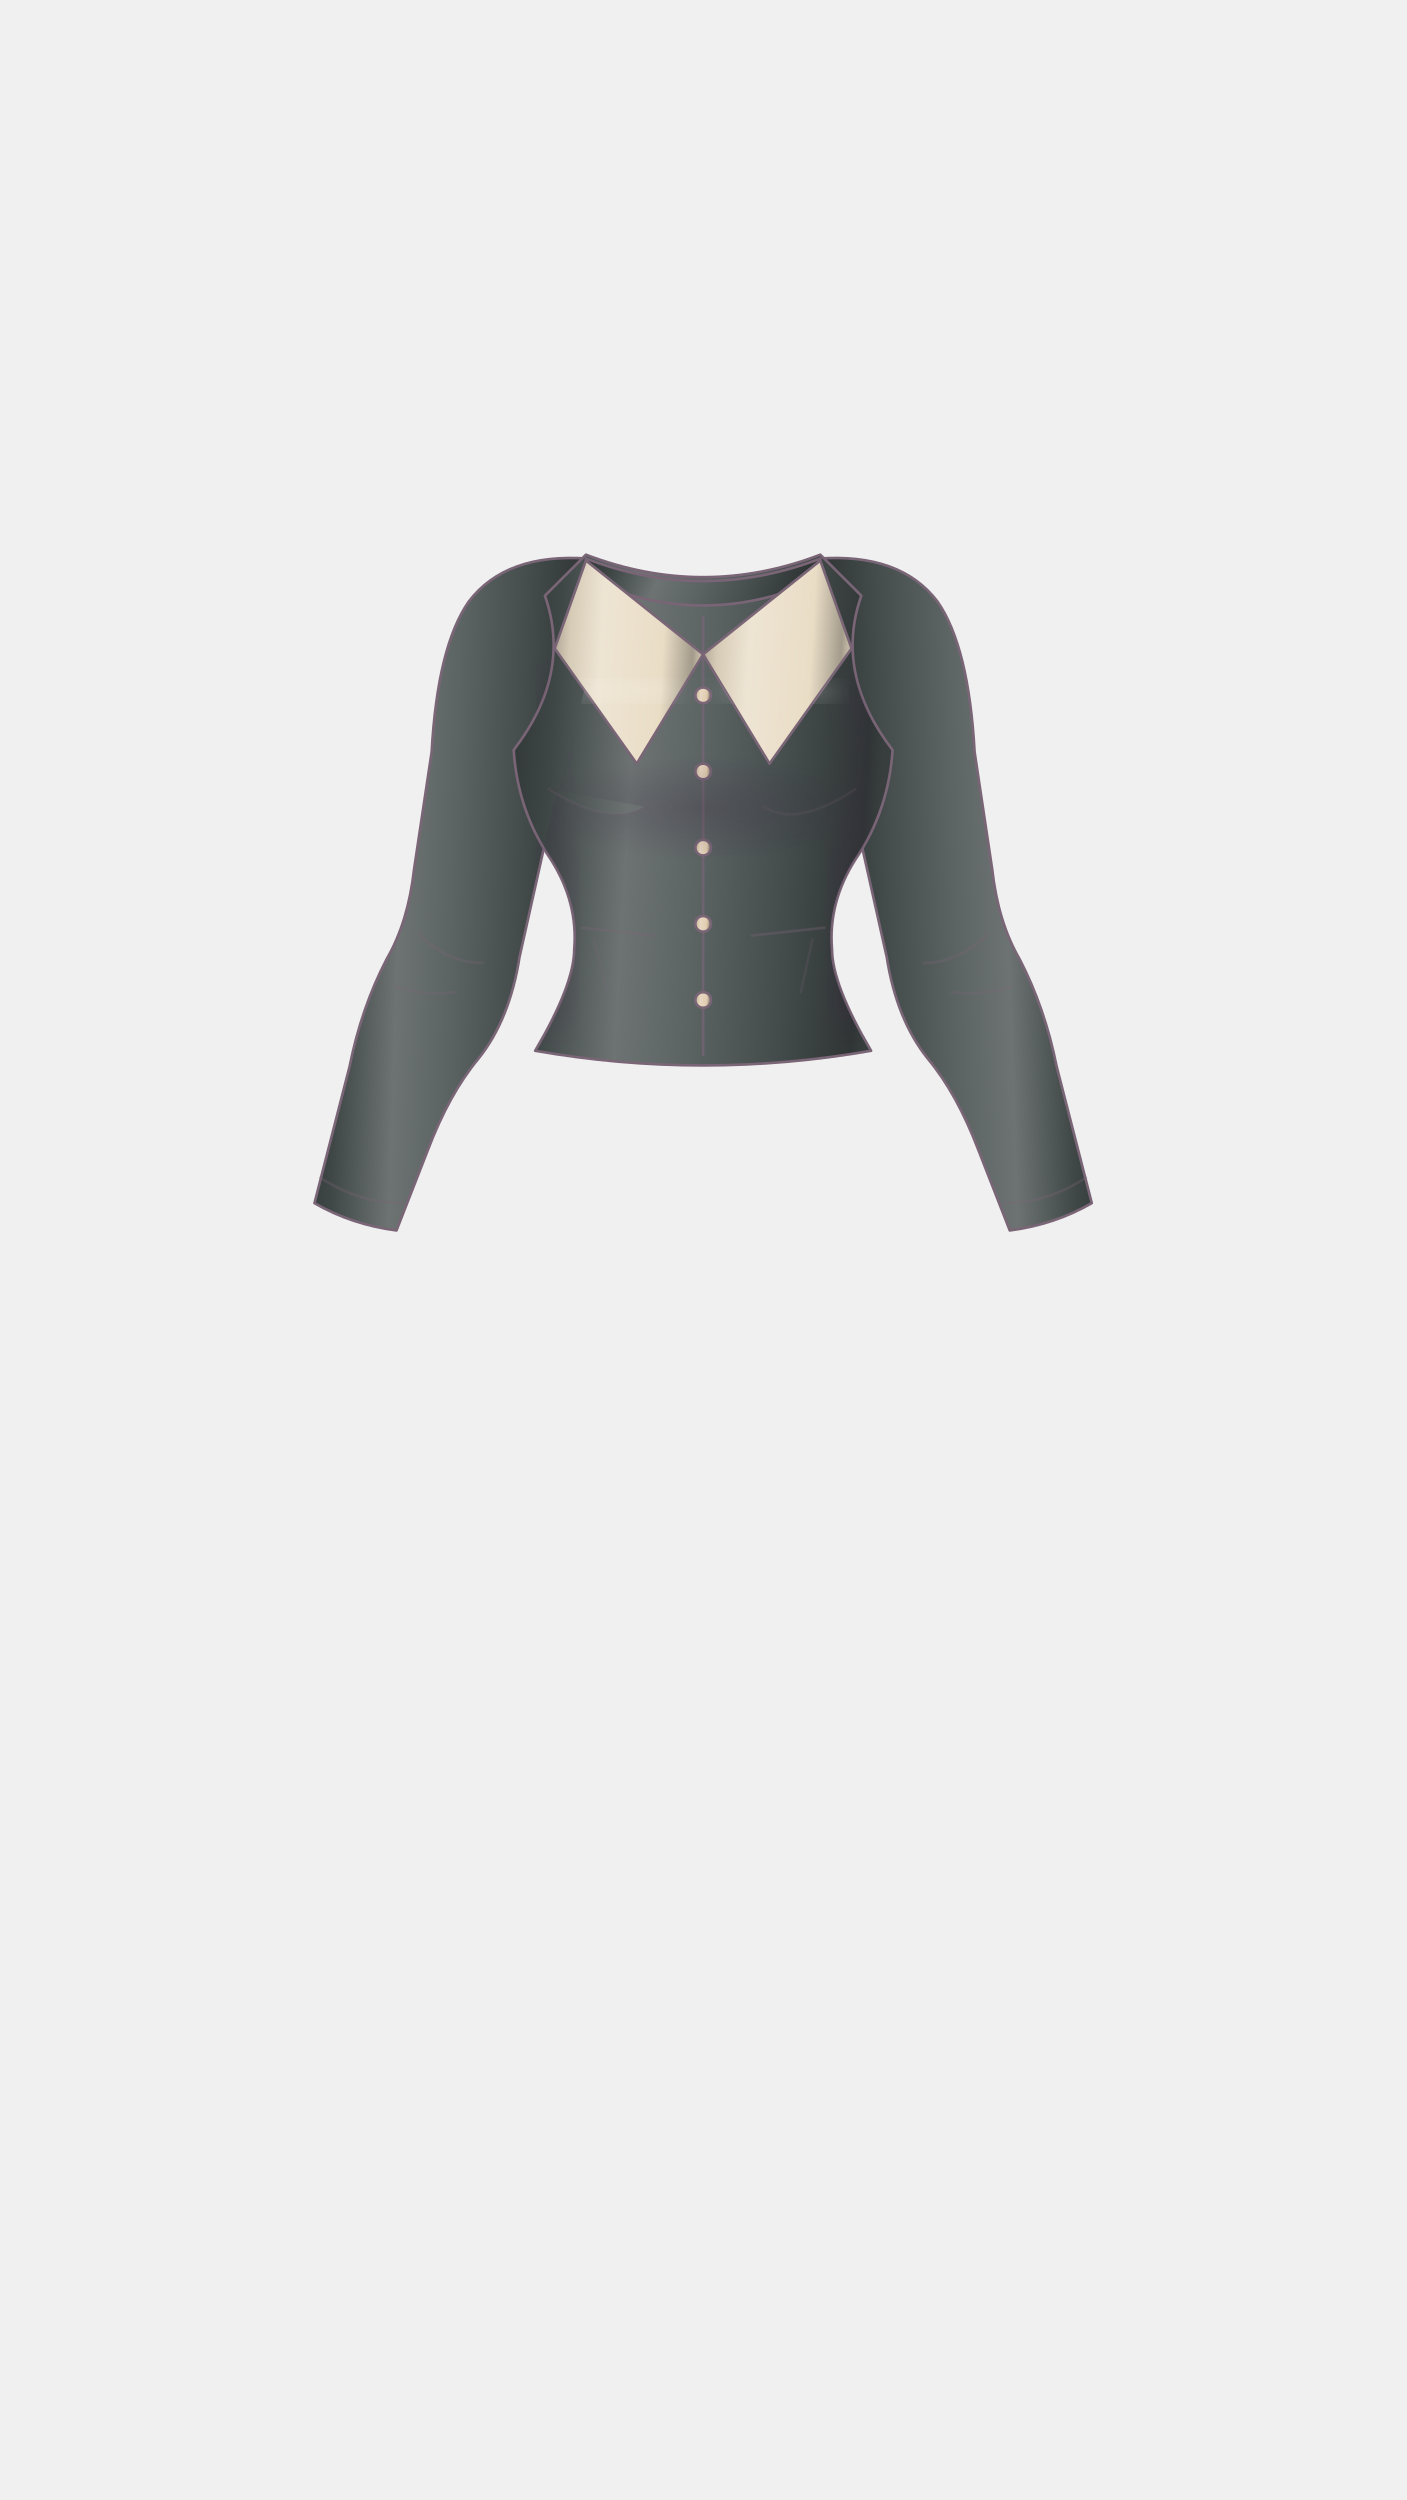
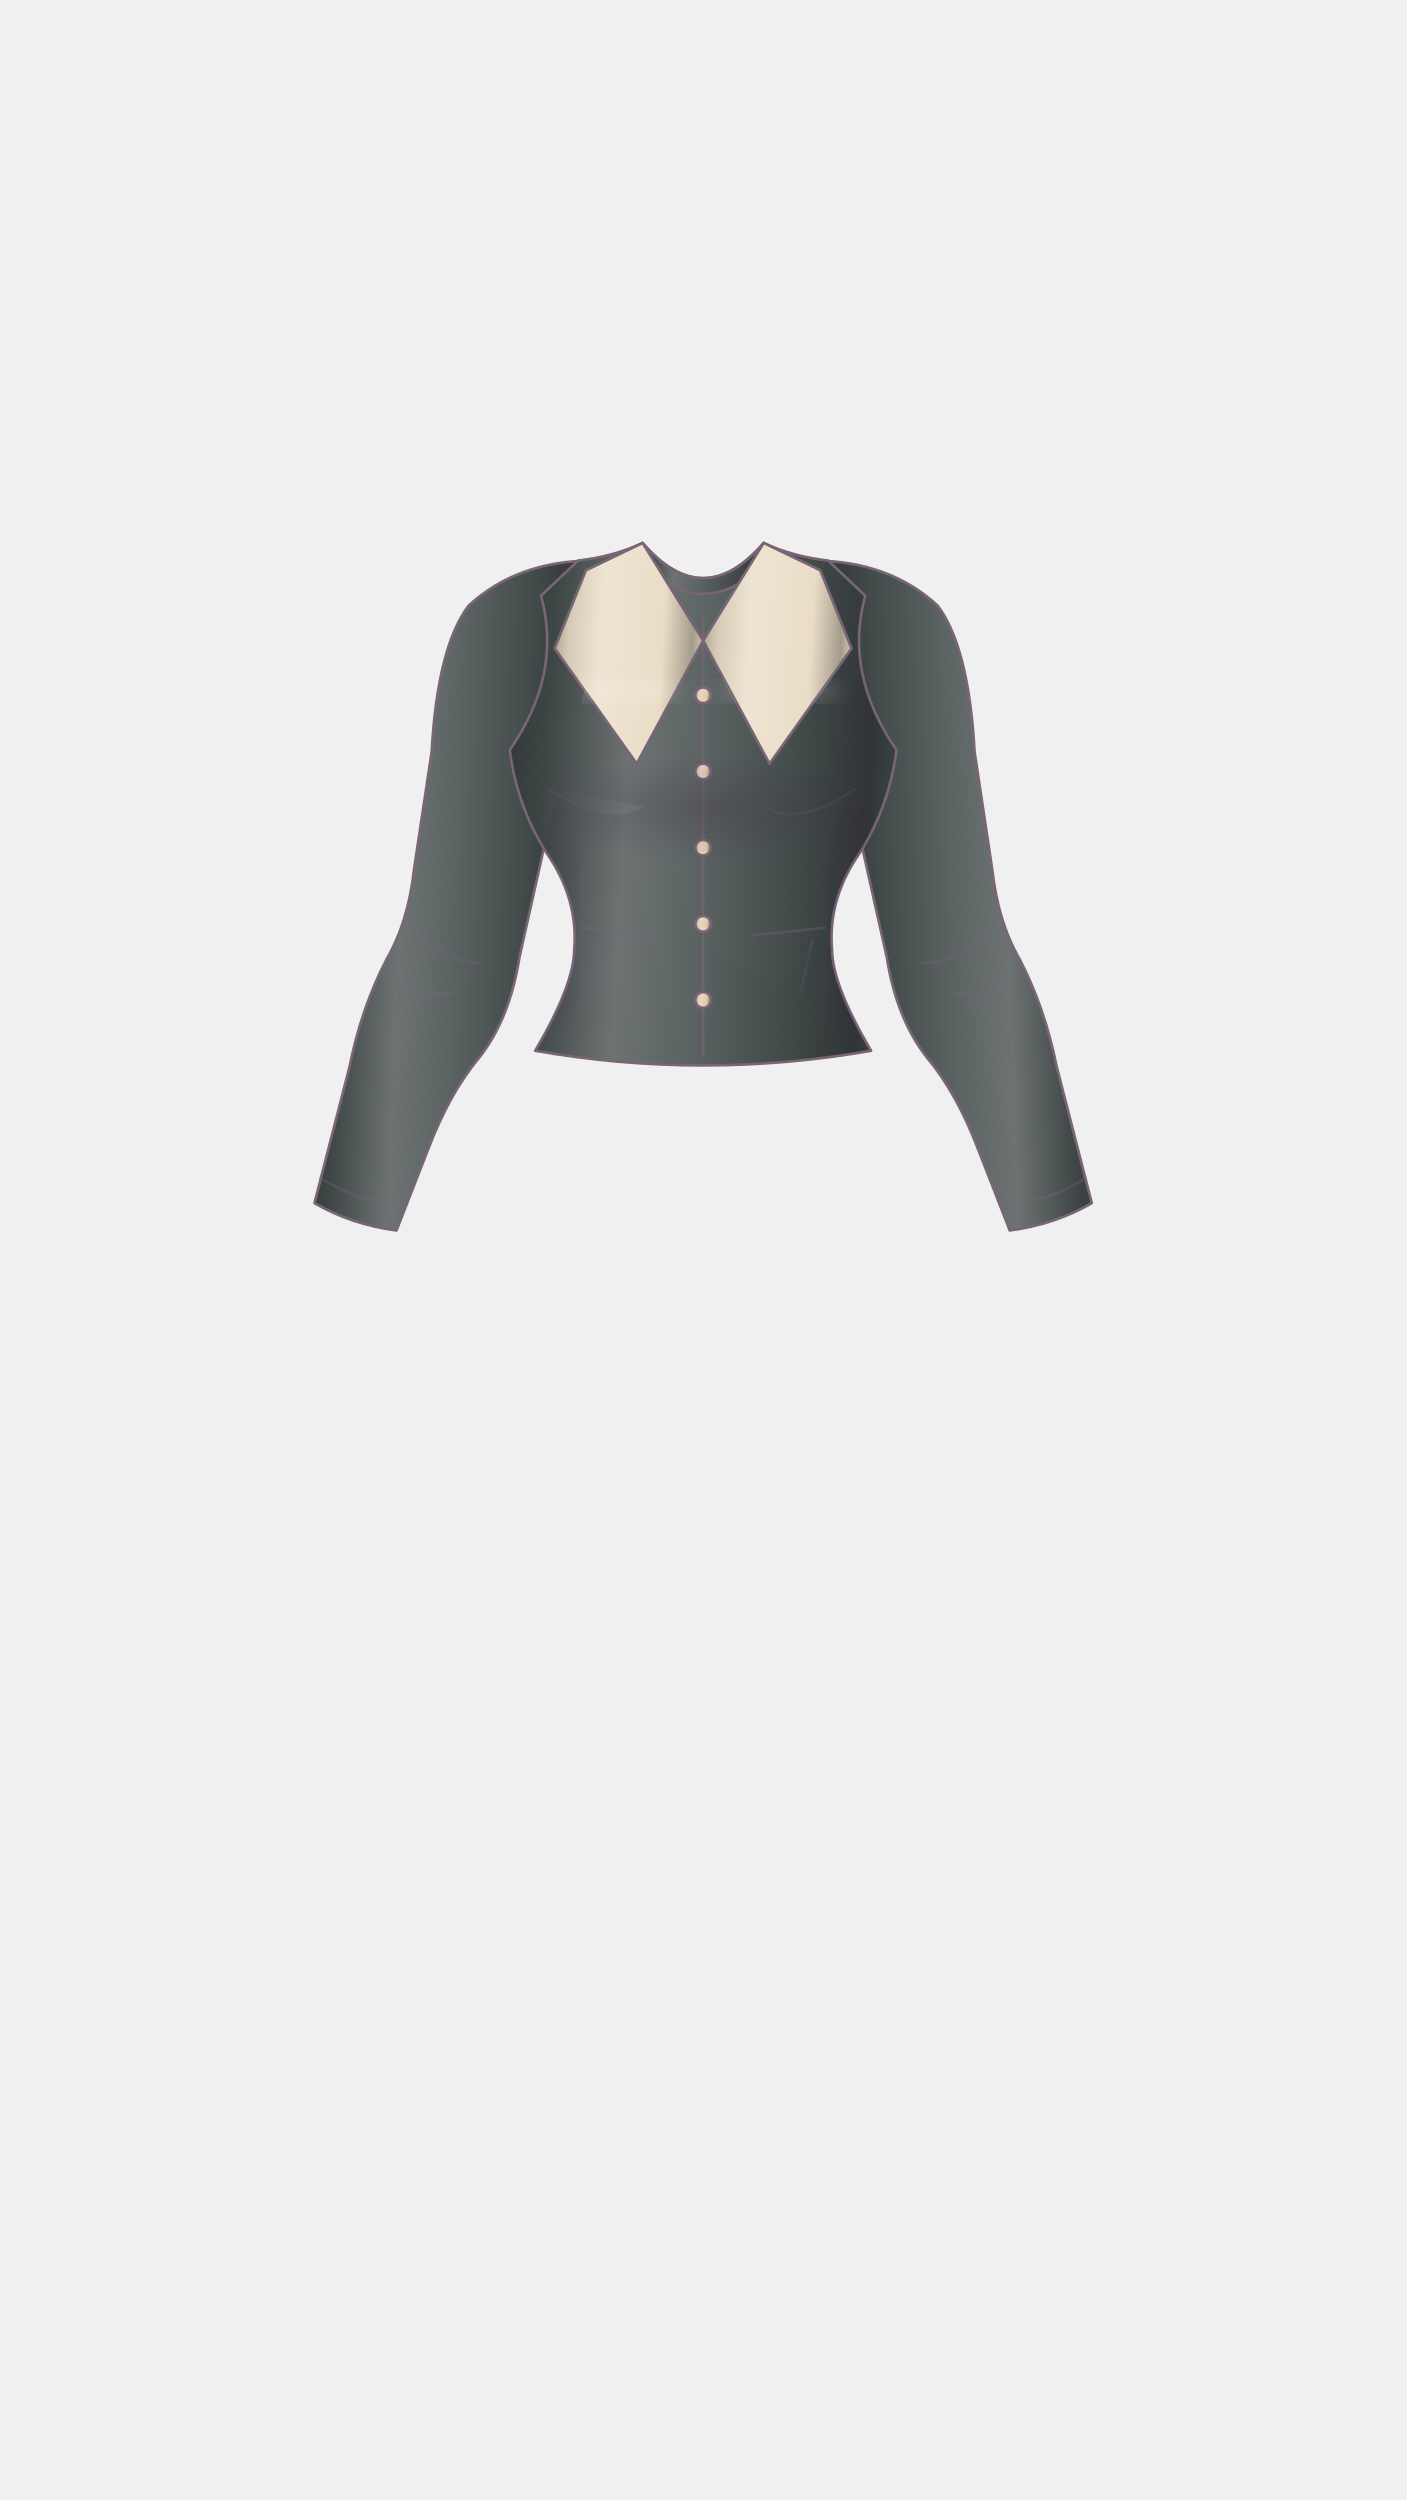
<svg xmlns="http://www.w3.org/2000/svg" width="720" height="1280" viewBox="0 0 720 1280" fill="none">
  <defs>
-     <linearGradient id="moqze6v-0" x1="0" y1="0" x2="1" y2=".08">
+     <linearGradient id="m54m24f-0" x1="0" y1="0" x2="1" y2=".08">
      <stop stop-color="#303636" />
      <stop offset=".13" stop-color="#3f4646" />
      <stop offset=".34" stop-color="#6d7373" />
      <stop offset=".53" stop-color="#5c6363" />
      <stop offset=".76" stop-color="#444c4c" />
      <stop offset=".96" stop-color="#303535" />
      <stop offset="1" stop-color="#383e3e" />
    </linearGradient>
-     <linearGradient id="moqze6v-1" x1="0" y1="0" x2="1" y2=".08">
+     <linearGradient id="m54m24f-1" x1="0" y1="0" x2="1" y2=".08">
      <stop stop-color="#a59d8d" />
      <stop offset=".13" stop-color="#d6cbb6" />
      <stop offset=".34" stop-color="#eee4d3" />
      <stop offset=".53" stop-color="#ece1cd" />
      <stop offset=".76" stop-color="#e9ddc6" />
      <stop offset=".96" stop-color="#a39b8b" />
      <stop offset="1" stop-color="#bfb5a2" />
    </linearGradient>
-     <linearGradient id="moqze6v-2" x1="0" y1="0" x2="1" y2=".08">
+     <linearGradient id="m54m24f-2" x1="0" y1="0" x2="1" y2=".08">
      <stop stop-color="#a0917d" />
      <stop offset=".13" stop-color="#cfbca2" />
      <stop offset=".34" stop-color="#e8d7c1" />
      <stop offset=".53" stop-color="#e5d3ba" />
      <stop offset=".76" stop-color="#e1ccb0" />
      <stop offset=".96" stop-color="#9e8f7b" />
      <stop offset="1" stop-color="#b9a790" />
    </linearGradient>
  </defs>
  <g stroke="#796576" stroke-width="1.35" stroke-linecap="round" stroke-linejoin="round">
    <defs>
      <clipPath id="cloth-clip">
-         <path d="M301 286 Q259 283 240 308 Q224 331 221 385 L212 445 Q209 472 198 491 Q185 516 179 546 L161 616 Q180 627 203 630 L219 589 Q230 560 245 542 Q261 522 266 490 L283 414 Q296 369 305 328Z" fill="url(#moqze6v-0)" />
+         <path d="M304 287 Q265 287 240 310 Q224 331 221 385 L212 445 Q209 472 198 491 Q185 516 179 546 L161 616 Q180 627 203 630 L219 589 Q230 560 245 542 Q261 522 266 490 L283 414 Q296 369 305 328Z" fill="url(#m54m24f-0)" />
        <path d="M164 603 Q184 616 206 616 M214 478 Q229 493 247 493 M202 505 Q217 510 233 508" stroke="#796576" opacity="0.3" />
        <g transform="translate(720 0) scale(-1 1)">
-           <path d="M301 286 Q259 283 240 308 Q224 331 221 385 L212 445 Q209 472 198 491 Q185 516 179 546 L161 616 Q180 627 203 630 L219 589 Q230 560 245 542 Q261 522 266 490 L283 414 Q296 369 305 328Z" fill="url(#moqze6v-0)" />
+           <path d="M304 287 Q265 287 240 310 Q224 331 221 385 L212 445 Q209 472 198 491 Q185 516 179 546 L161 616 Q180 627 203 630 L219 589 Q230 560 245 542 Q261 522 266 490 L283 414 Q296 369 305 328Z" fill="url(#m54m24f-0)" />
          <path d="M164 603 Q184 616 206 616 M214 478 Q229 493 247 493 M202 505 Q217 510 233 508" stroke="#796576" opacity="0.3" />
        </g>
-         <path d="M300 284 Q360 307 420 284 L441 305 Q427 345 457 384 Q455 415 438 440 Q424 462 426 486 Q426 504 446 538 Q360 553 274 538 Q294 504 294 486 Q296 462 282 440 Q265 415 263 384 Q293 345 279 305Z" fill="url(#moqze6v-0)" />
-         <path d="M300 286 Q360 309 420 286 L416 298 Q360 322 304 298Z" fill="url(#moqze6v-0)" />
+         <path d="M329 278 Q360 314 391 278 Q406 285 424 287 L443 305 Q432 345 459 384 Q455 415 438 440 Q424 462 426 486 Q426 504 446 538 Q360 553 274 538 Q294 504 294 486 Q296 462 282 440 Q265 415 261 384 Q288 345 277 305 L296 287 Q314 285 329 278Z" fill="url(#m54m24f-0)" />
+         <path d="M329 278 Q360 314 391 278 L395 285 Q360 323 325 285Z" fill="url(#m54m24f-0)" />
        <path d="M360 316 L360 540" stroke="#796576" opacity="0.65" />
-         <path d="M300 287 L360 335 L326 391 L284 332Z" fill="url(#moqze6v-1)" />
-         <path d="M420 287 L360 335 L394 391 L436 332Z" fill="url(#moqze6v-1)" />
+         <path d="M329 278 L360 328 L326 391 L284 332 L300 292Z" fill="url(#m54m24f-1)" />
+         <path d="M391 278 L360 328 L394 391 L436 332 L420 292Z" fill="url(#m54m24f-1)" />
        <path d="M298 475 L335 479 M385 479 L422 475" stroke="#796576" opacity="0.35" />
-         <circle cx="360" cy="356" r="4" fill="url(#moqze6v-2)" />
-         <circle cx="360" cy="395" r="4" fill="url(#moqze6v-2)" />
-         <circle cx="360" cy="434" r="4" fill="url(#moqze6v-2)" />
-         <circle cx="360" cy="473" r="4" fill="url(#moqze6v-2)" />
-         <circle cx="360" cy="512" r="4" fill="url(#moqze6v-2)" />
+         <circle cx="360" cy="356" r="4" fill="url(#m54m24f-2)" />
+         <circle cx="360" cy="395" r="4" fill="url(#m54m24f-2)" />
+         <circle cx="360" cy="434" r="4" fill="url(#m54m24f-2)" />
+         <circle cx="360" cy="473" r="4" fill="url(#m54m24f-2)" />
+         <circle cx="360" cy="512" r="4" fill="url(#m54m24f-2)" />
        <path d="M281 404 Q312 424 330 413 M438 404 Q408 424 391 413 M304 481 L311 508 M416 481 L410 508" stroke="#796576" opacity="0.18" />
      </clipPath>
      <linearGradient id="cloth-round">
        <stop stop-color="#302039" stop-opacity=".19" />
        <stop offset=".32" stop-color="#fff" stop-opacity=".22" />
        <stop offset=".6" stop-color="#fff" stop-opacity="0" />
        <stop offset="1" stop-color="#302039" stop-opacity=".18" />
      </linearGradient>
      <radialGradient id="cloth-contact">
        <stop stop-color="#392841" stop-opacity=".24" />
        <stop offset="1" stop-color="#392841" stop-opacity="0" />
      </radialGradient>
      <filter id="cloth-soft">
        <feGaussianBlur stdDeviation="6" />
      </filter>
    </defs>
-     <path d="M301 286 Q259 283 240 308 Q224 331 221 385 L212 445 Q209 472 198 491 Q185 516 179 546 L161 616 Q180 627 203 630 L219 589 Q230 560 245 542 Q261 522 266 490 L283 414 Q296 369 305 328Z" fill="url(#moqze6v-0)" />
+     <path d="M304 287 Q265 287 240 310 Q224 331 221 385 L212 445 Q209 472 198 491 Q185 516 179 546 L161 616 Q180 627 203 630 L219 589 Q230 560 245 542 Q261 522 266 490 L283 414 Q296 369 305 328Z" fill="url(#m54m24f-0)" />
    <path d="M164 603 Q184 616 206 616 M214 478 Q229 493 247 493 M202 505 Q217 510 233 508" stroke="#796576" opacity="0.3" />
    <g transform="translate(720 0) scale(-1 1)">
-       <path d="M301 286 Q259 283 240 308 Q224 331 221 385 L212 445 Q209 472 198 491 Q185 516 179 546 L161 616 Q180 627 203 630 L219 589 Q230 560 245 542 Q261 522 266 490 L283 414 Q296 369 305 328Z" fill="url(#moqze6v-0)" />
+       <path d="M304 287 Q265 287 240 310 Q224 331 221 385 L212 445 Q209 472 198 491 Q185 516 179 546 L161 616 Q180 627 203 630 L219 589 Q230 560 245 542 Q261 522 266 490 L283 414 Q296 369 305 328Z" fill="url(#m54m24f-0)" />
      <path d="M164 603 Q184 616 206 616 M214 478 Q229 493 247 493 M202 505 Q217 510 233 508" stroke="#796576" opacity="0.3" />
    </g>
-     <path d="M300 284 Q360 307 420 284 L441 305 Q427 345 457 384 Q455 415 438 440 Q424 462 426 486 Q426 504 446 538 Q360 553 274 538 Q294 504 294 486 Q296 462 282 440 Q265 415 263 384 Q293 345 279 305Z" fill="url(#moqze6v-0)" />
-     <path d="M300 286 Q360 309 420 286 L416 298 Q360 322 304 298Z" fill="url(#moqze6v-0)" />
+     <path d="M329 278 Q360 314 391 278 Q406 285 424 287 L443 305 Q432 345 459 384 Q455 415 438 440 Q424 462 426 486 Q426 504 446 538 Q360 553 274 538 Q294 504 294 486 Q296 462 282 440 Q265 415 261 384 Q288 345 277 305 L296 287 Q314 285 329 278Z" fill="url(#m54m24f-0)" />
+     <path d="M329 278 Q360 314 391 278 L395 285 Q360 323 325 285Z" fill="url(#m54m24f-0)" />
    <path d="M360 316 L360 540" stroke="#796576" opacity="0.65" />
-     <path d="M300 287 L360 335 L326 391 L284 332Z" fill="url(#moqze6v-1)" />
-     <path d="M420 287 L360 335 L394 391 L436 332Z" fill="url(#moqze6v-1)" />
+     <path d="M329 278 L360 328 L326 391 L284 332 L300 292Z" fill="url(#m54m24f-1)" />
+     <path d="M391 278 L360 328 L394 391 L436 332 L420 292Z" fill="url(#m54m24f-1)" />
    <path d="M298 475 L335 479 M385 479 L422 475" stroke="#796576" opacity="0.35" />
-     <circle cx="360" cy="356" r="4" fill="url(#moqze6v-2)" />
-     <circle cx="360" cy="395" r="4" fill="url(#moqze6v-2)" />
-     <circle cx="360" cy="434" r="4" fill="url(#moqze6v-2)" />
-     <circle cx="360" cy="473" r="4" fill="url(#moqze6v-2)" />
-     <circle cx="360" cy="512" r="4" fill="url(#moqze6v-2)" />
+     <circle cx="360" cy="356" r="4" fill="url(#m54m24f-2)" />
+     <circle cx="360" cy="395" r="4" fill="url(#m54m24f-2)" />
+     <circle cx="360" cy="434" r="4" fill="url(#m54m24f-2)" />
+     <circle cx="360" cy="473" r="4" fill="url(#m54m24f-2)" />
+     <circle cx="360" cy="512" r="4" fill="url(#m54m24f-2)" />
    <path d="M281 404 Q312 424 330 413 M438 404 Q408 424 391 413 M304 481 L311 508 M416 481 L410 508" stroke="#796576" opacity="0.18" />
    <g data-material="cloth-volume" clip-path="url(#cloth-clip)">
      <path d="M281 353 Q269 397 286 437 Q304 469 286 520" fill="none" stroke="#392841" stroke-width="14" opacity=".15" filter="url(#cloth-soft)" />
      <path d="M440 354 Q452 397 434 437 Q417 474 433 519" fill="none" stroke="#392841" stroke-width="16" opacity=".22" filter="url(#cloth-soft)" />
      <path d="M297 357 Q315 340 341 359 M376 356 Q400 340 422 358" fill="none" stroke="#fff" stroke-width="14" opacity=".2" filter="url(#cloth-soft)" />
      <ellipse cx="360" cy="414" rx="85" ry="27" fill="url(#cloth-contact)" stroke="none" />
    </g>
  </g>
</svg>
